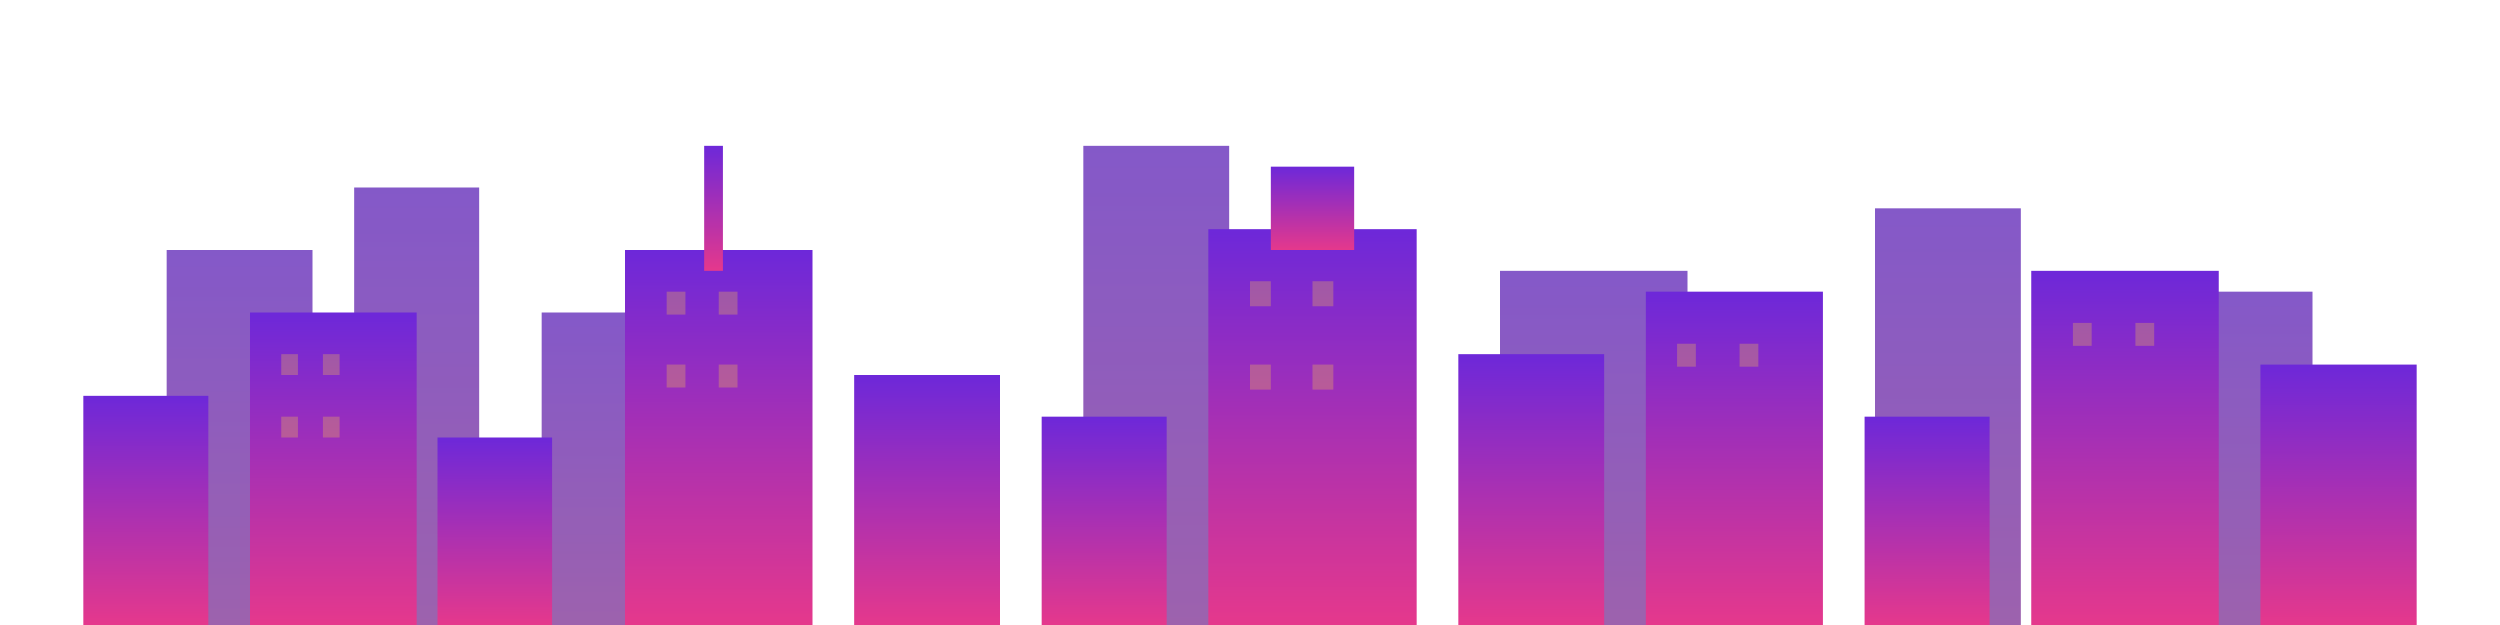
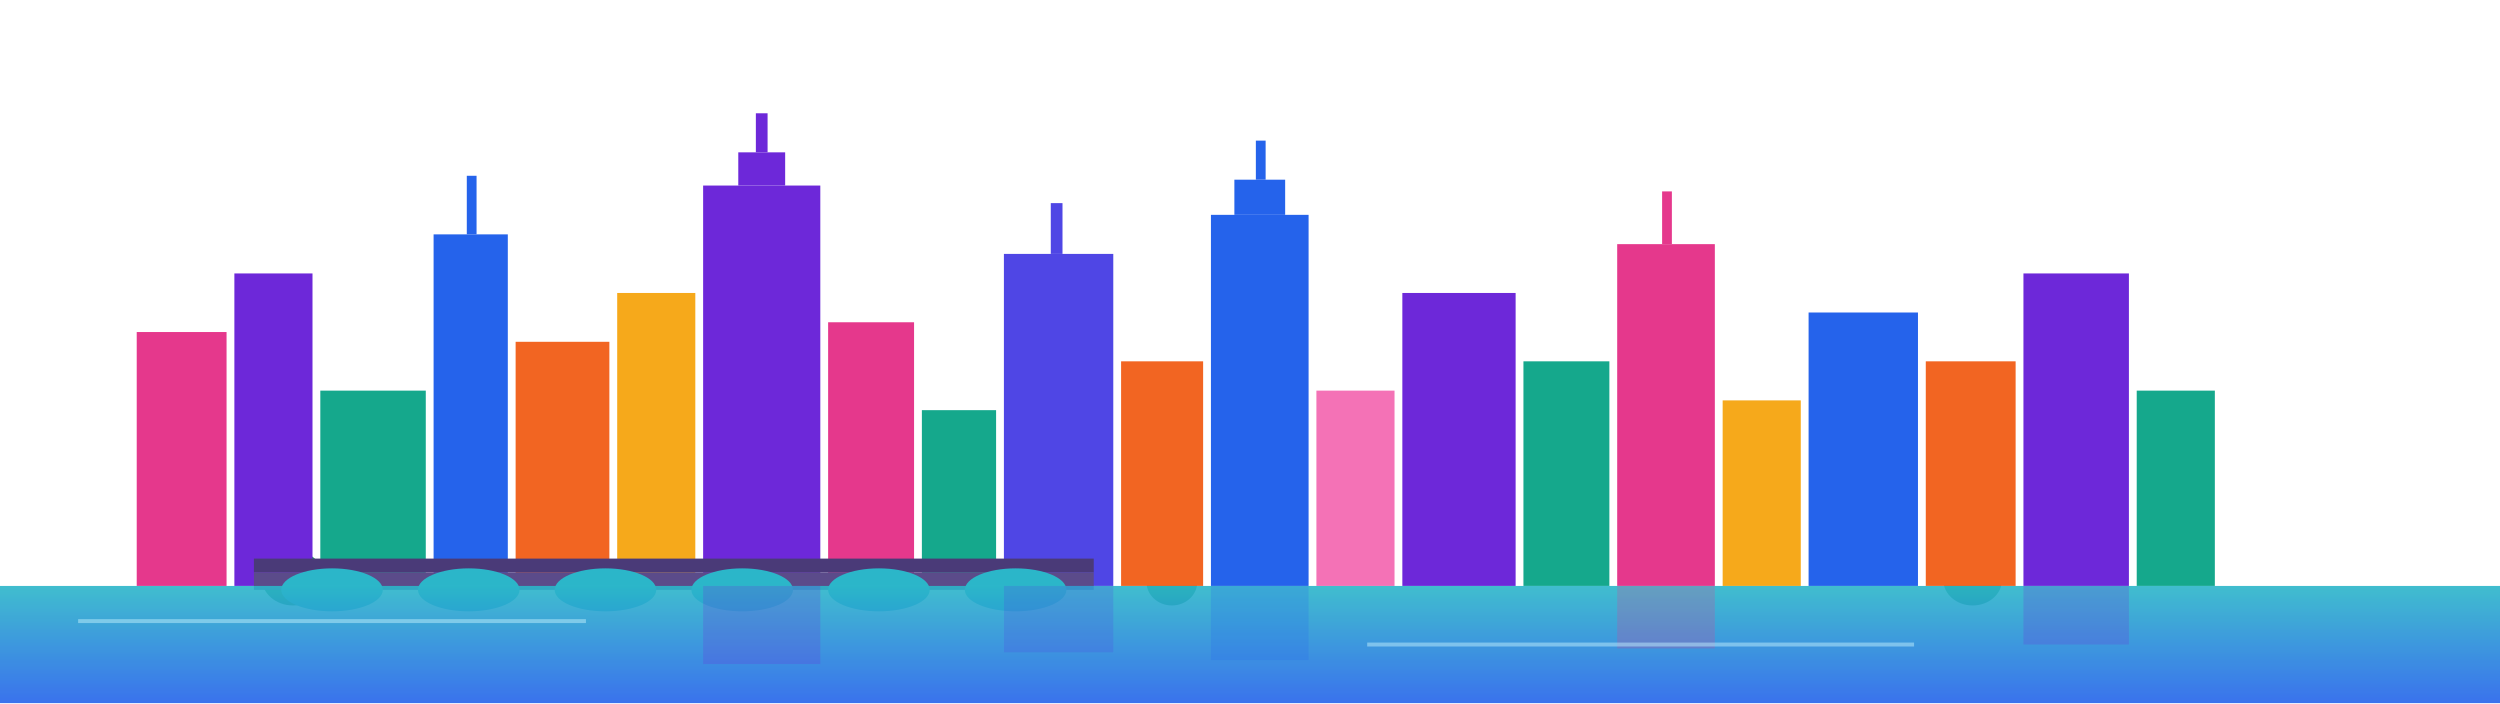
- <svg xmlns="http://www.w3.org/2000/svg" width="1200" height="300" viewBox="0 0 1200 300" preserveAspectRatio="xMaxYMax meet">
+ <svg xmlns="http://www.w3.org/2000/svg" width="1280" height="360" viewBox="0 0 1280 360" preserveAspectRatio="xMaxYMax meet">
  <defs>
-     <linearGradient id="g" x1="0" y1="0" x2="0" y2="1">
-       <stop offset="0" stop-color="#6D28D9" />
-       <stop offset="1" stop-color="#E5388C" />
+     <linearGradient id="water" x1="0" y1="0" x2="0" y2="1">
+       <stop offset="0" stop-color="#2bb6c9" />
+       <stop offset="1" stop-color="#2563EB" />
    </linearGradient>
-     <linearGradient id="gb" x1="0" y1="0" x2="0" y2="1">
-       <stop offset="0" stop-color="#5b21b6" />
-       <stop offset="1" stop-color="#7c2d92" />
-     </linearGradient>
+     <pattern id="win" width="18" height="22" patternUnits="userSpaceOnUse">
+       <rect x="5" y="6" width="7" height="9" fill="#FFD23F" opacity="0.55" />
+     </pattern>
+     <g id="bld">
+       <rect x="70" y="170" width="46" height="130" fill="#E5388C" />
+       <rect x="120" y="140" width="40" height="160" fill="#6D28D9" />
+       <rect x="164" y="200" width="54" height="100" fill="#15A88C" />
+       <rect x="222" y="120" width="38" height="180" fill="#2563EB" />
+       <rect x="239" y="90" width="5" height="30" fill="#2563EB" />
+       <rect x="264" y="175" width="48" height="125" fill="#F26522" />
+       <rect x="316" y="150" width="40" height="150" fill="#F6A91B" />
+       <rect x="360" y="95" width="60" height="205" fill="#6D28D9" />
+       <rect x="378" y="78" width="24" height="17" fill="#6D28D9" />
+       <rect x="387" y="58" width="6" height="20" fill="#6D28D9" />
+       <rect x="424" y="165" width="44" height="135" fill="#E5388C" />
+       <rect x="472" y="210" width="38" height="90" fill="#15A88C" />
+       <rect x="514" y="130" width="56" height="170" fill="#4F46E5" />
+       <rect x="538" y="104" width="6" height="26" fill="#4F46E5" />
+       <rect x="574" y="185" width="42" height="115" fill="#F26522" />
+       <rect x="620" y="110" width="50" height="190" fill="#2563EB" />
+       <rect x="632" y="92" width="26" height="18" fill="#2563EB" />
+       <rect x="643" y="72" width="5" height="20" fill="#2563EB" />
+       <rect x="674" y="200" width="40" height="100" fill="#F472B6" />
+       <rect x="718" y="150" width="58" height="150" fill="#6D28D9" />
+       <rect x="780" y="185" width="44" height="115" fill="#15A88C" />
+       <rect x="828" y="125" width="50" height="175" fill="#E5388C" />
+       <rect x="851" y="98" width="5" height="27" fill="#E5388C" />
+       <rect x="882" y="205" width="40" height="95" fill="#F6A91B" />
+       <rect x="926" y="160" width="56" height="140" fill="#2563EB" />
+       <rect x="986" y="185" width="46" height="115" fill="#F26522" />
+       <rect x="1036" y="140" width="54" height="160" fill="#6D28D9" />
+       <rect x="1094" y="200" width="40" height="100" fill="#15A88C" />
+     </g>
+     <clipPath id="bclip">
+       <use href="#bld" />
+     </clipPath>
  </defs>
-   <g fill="url(#gb)" opacity="0.75">
-     <rect x="80" y="120" width="70" height="180" />
-     <rect x="170" y="90" width="60" height="210" />
-     <rect x="260" y="150" width="80" height="150" />
-     <rect x="520" y="70" width="70" height="230" />
-     <rect x="720" y="130" width="90" height="170" />
-     <rect x="900" y="100" width="70" height="200" />
-     <rect x="1030" y="140" width="80" height="160" />
+   <g>
+     <ellipse cx="150" cy="296" rx="16" ry="14" fill="#1f8f5f" />
+     <ellipse cx="600" cy="298" rx="13" ry="12" fill="#1f8f5f" />
+     <ellipse cx="1010" cy="297" rx="15" ry="13" fill="#1f8f5f" />
  </g>
-   <g fill="url(#g)">
-     <rect x="40" y="190" width="60" height="110" />
-     <rect x="120" y="150" width="80" height="150" />
-     <rect x="210" y="210" width="55" height="90" />
-     <rect x="300" y="120" width="90" height="180" />
-     <rect x="338" y="70" width="9" height="60" />
-     <rect x="410" y="180" width="70" height="120" />
-     <rect x="500" y="200" width="60" height="100" />
-     <rect x="580" y="110" width="100" height="190" />
-     <rect x="610" y="80" width="40" height="40" />
-     <rect x="700" y="170" width="70" height="130" />
-     <rect x="790" y="140" width="85" height="160" />
-     <rect x="895" y="200" width="60" height="100" />
-     <rect x="975" y="130" width="90" height="170" />
-     <rect x="1085" y="175" width="75" height="125" />
+   <use href="#bld" />
+   <rect x="60" y="90" width="1090" height="210" fill="url(#win)" clip-path="url(#bclip)" />
+   <g>
+     <rect x="130" y="286" width="430" height="7" fill="#4a3a78" />
+     <rect x="130" y="293" width="430" height="9" fill="#5b4b8a" />
+     <g fill="#2bb6c9">
+       <ellipse cx="170" cy="302" rx="26" ry="11" />
+       <ellipse cx="240" cy="302" rx="26" ry="11" />
+       <ellipse cx="310" cy="302" rx="26" ry="11" />
+       <ellipse cx="380" cy="302" rx="26" ry="11" />
+       <ellipse cx="450" cy="302" rx="26" ry="11" />
+       <ellipse cx="520" cy="302" rx="26" ry="11" />
+     </g>
  </g>
-   <g fill="#FFD23F" opacity="0.28">
-     <rect x="135" y="170" width="8" height="10" />
-     <rect x="155" y="170" width="8" height="10" />
-     <rect x="135" y="200" width="8" height="10" />
-     <rect x="155" y="200" width="8" height="10" />
-     <rect x="320" y="140" width="9" height="11" />
-     <rect x="345" y="140" width="9" height="11" />
-     <rect x="320" y="175" width="9" height="11" />
-     <rect x="345" y="175" width="9" height="11" />
-     <rect x="600" y="135" width="10" height="12" />
-     <rect x="630" y="135" width="10" height="12" />
-     <rect x="600" y="175" width="10" height="12" />
-     <rect x="630" y="175" width="10" height="12" />
-     <rect x="805" y="165" width="9" height="11" />
-     <rect x="835" y="165" width="9" height="11" />
-     <rect x="995" y="155" width="9" height="11" />
-     <rect x="1025" y="155" width="9" height="11" />
+   <rect x="0" y="300" width="1280" height="60" fill="url(#water)" opacity="0.9" />
+   <g opacity="0.22">
+     <rect x="360" y="300" width="60" height="40" fill="#6D28D9" />
+     <rect x="514" y="300" width="56" height="34" fill="#4F46E5" />
+     <rect x="620" y="300" width="50" height="38" fill="#2563EB" />
+     <rect x="828" y="300" width="50" height="32" fill="#E5388C" />
+     <rect x="1036" y="300" width="54" height="30" fill="#6D28D9" />
+   </g>
+   <g stroke="#bfeefc" stroke-width="2" opacity="0.5">
+     <line x1="40" y1="318" x2="300" y2="318" />
+     <line x1="700" y1="330" x2="980" y2="330" />
  </g>
</svg>
